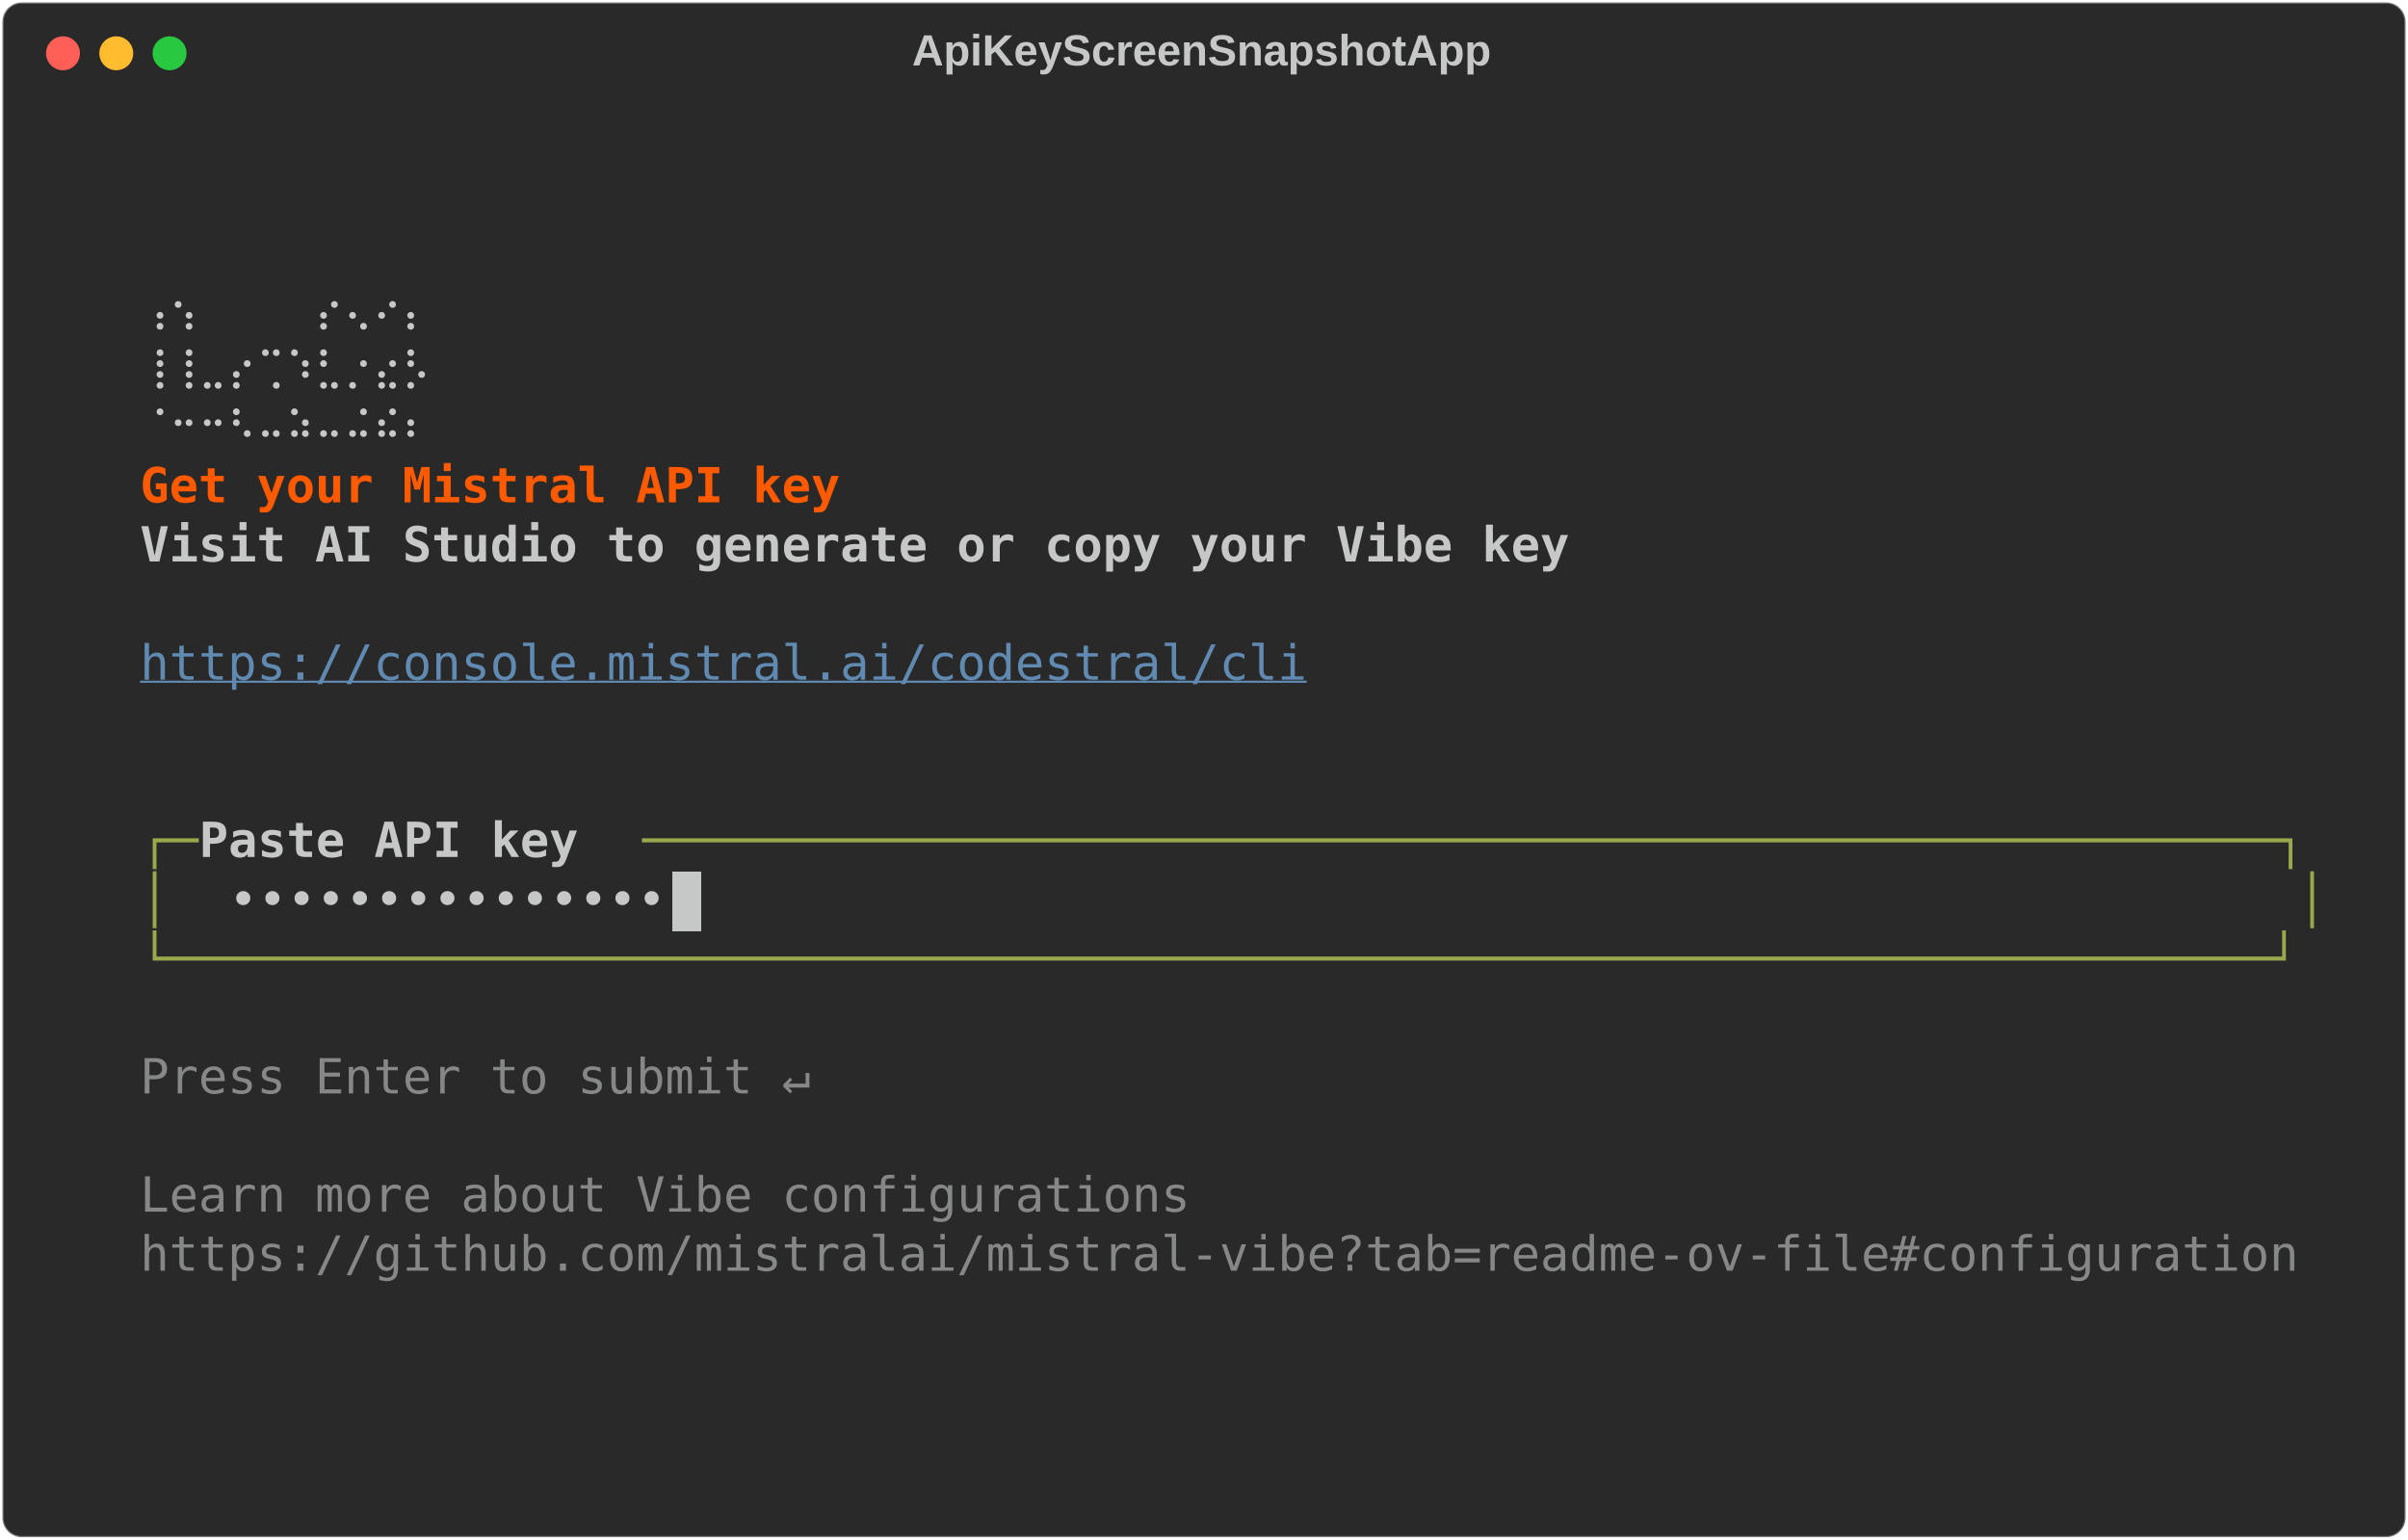
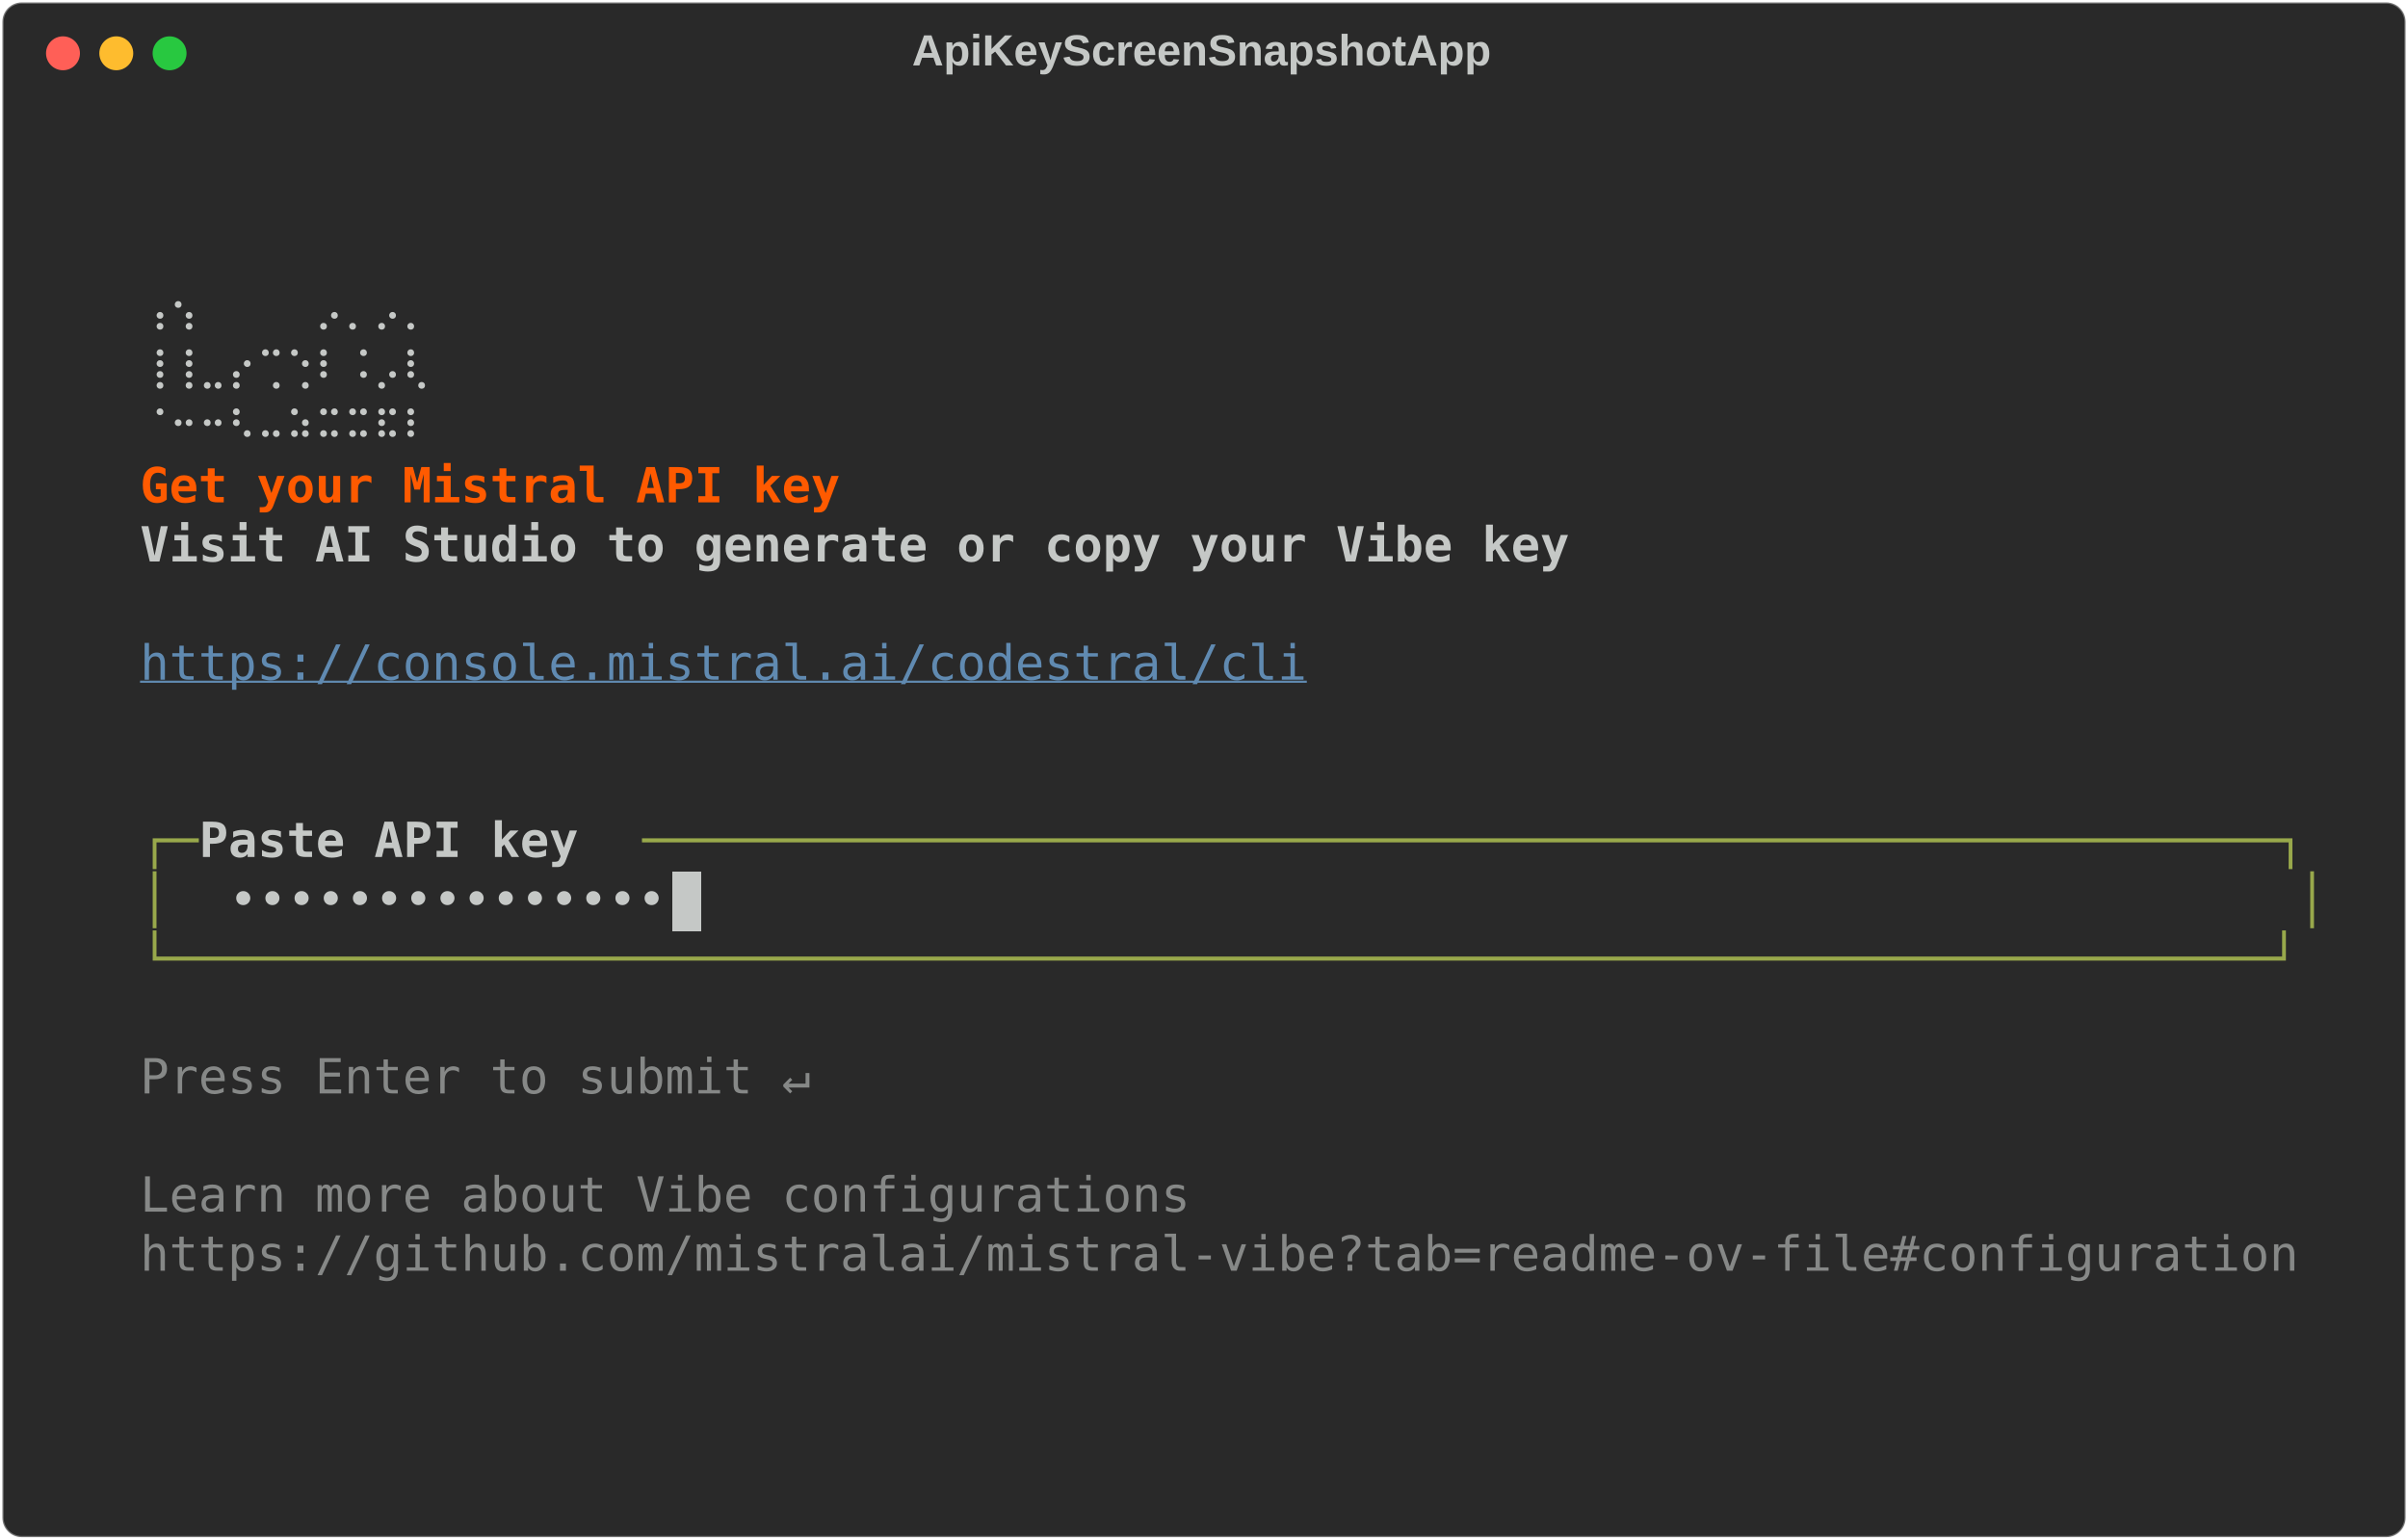
<svg xmlns="http://www.w3.org/2000/svg" class="rich-terminal" viewBox="0 0 994 635.6">
  <style>

    @font-face {
        font-family: "Fira Code";
        src: local("FiraCode-Regular"),
                url("https://cdnjs.cloudflare.com/ajax/libs/firacode/6.2.0/woff2/FiraCode-Regular.woff2") format("woff2"),
                url("https://cdnjs.cloudflare.com/ajax/libs/firacode/6.2.0/woff/FiraCode-Regular.woff") format("woff");
        font-style: normal;
        font-weight: 400;
    }
    @font-face {
        font-family: "Fira Code";
        src: local("FiraCode-Bold"),
                url("https://cdnjs.cloudflare.com/ajax/libs/firacode/6.2.0/woff2/FiraCode-Bold.woff2") format("woff2"),
                url("https://cdnjs.cloudflare.com/ajax/libs/firacode/6.2.0/woff/FiraCode-Bold.woff") format("woff");
        font-style: bold;
        font-weight: 700;
    }

    .terminal-matrix {
        font-family: Fira Code, monospace;
        font-size: 20px;
        line-height: 24.4px;
        font-variant-east-asian: full-width;
    }

    .terminal-title {
        font-size: 18px;
        font-weight: bold;
        font-family: arial;
    }

    .terminal-r1 { fill: #c5c8c6 }
.terminal-r2 { fill: #ff5a00;font-weight: bold }
.terminal-r3 { fill: #c5c8c6;font-weight: bold }
.terminal-r4 { fill: #608ab1;text-decoration: underline; }
.terminal-r5 { fill: #98a84b }
.terminal-r6 { fill: #4b4e55 }
.terminal-r7 { fill: #868887 }
    </style>
  <defs>
    <clipPath id="terminal-clip-terminal">
      <rect x="0" y="0" width="975.0" height="584.6" />
    </clipPath>
    <clipPath id="terminal-line-0">
      <rect x="0" y="1.5" width="976" height="24.65" />
    </clipPath>
    <clipPath id="terminal-line-1">
      <rect x="0" y="25.9" width="976" height="24.65" />
    </clipPath>
    <clipPath id="terminal-line-2">
      <rect x="0" y="50.3" width="976" height="24.65" />
    </clipPath>
    <clipPath id="terminal-line-3">
      <rect x="0" y="74.7" width="976" height="24.65" />
    </clipPath>
    <clipPath id="terminal-line-4">
      <rect x="0" y="99.1" width="976" height="24.65" />
    </clipPath>
    <clipPath id="terminal-line-5">
      <rect x="0" y="123.5" width="976" height="24.65" />
    </clipPath>
    <clipPath id="terminal-line-6">
      <rect x="0" y="147.9" width="976" height="24.65" />
    </clipPath>
    <clipPath id="terminal-line-7">
      <rect x="0" y="172.3" width="976" height="24.65" />
    </clipPath>
    <clipPath id="terminal-line-8">
      <rect x="0" y="196.7" width="976" height="24.65" />
    </clipPath>
    <clipPath id="terminal-line-9">
      <rect x="0" y="221.1" width="976" height="24.65" />
    </clipPath>
    <clipPath id="terminal-line-10">
      <rect x="0" y="245.5" width="976" height="24.65" />
    </clipPath>
    <clipPath id="terminal-line-11">
      <rect x="0" y="269.9" width="976" height="24.65" />
    </clipPath>
    <clipPath id="terminal-line-12">
      <rect x="0" y="294.3" width="976" height="24.65" />
    </clipPath>
    <clipPath id="terminal-line-13">
      <rect x="0" y="318.7" width="976" height="24.65" />
    </clipPath>
    <clipPath id="terminal-line-14">
      <rect x="0" y="343.1" width="976" height="24.65" />
    </clipPath>
    <clipPath id="terminal-line-15">
      <rect x="0" y="367.5" width="976" height="24.65" />
    </clipPath>
    <clipPath id="terminal-line-16">
      <rect x="0" y="391.9" width="976" height="24.65" />
    </clipPath>
    <clipPath id="terminal-line-17">
      <rect x="0" y="416.3" width="976" height="24.65" />
    </clipPath>
    <clipPath id="terminal-line-18">
      <rect x="0" y="440.7" width="976" height="24.65" />
    </clipPath>
    <clipPath id="terminal-line-19">
      <rect x="0" y="465.1" width="976" height="24.65" />
    </clipPath>
    <clipPath id="terminal-line-20">
      <rect x="0" y="489.5" width="976" height="24.65" />
    </clipPath>
    <clipPath id="terminal-line-21">
      <rect x="0" y="513.9" width="976" height="24.65" />
    </clipPath>
    <clipPath id="terminal-line-22">
      <rect x="0" y="538.3" width="976" height="24.65" />
    </clipPath>
  </defs>
  <rect fill="#292929" stroke="rgba(255,255,255,0.35)" stroke-width="1" x="1" y="1" width="992" height="633.6" rx="8" />
  <text class="terminal-title" fill="#c5c8c6" text-anchor="middle" x="496" y="27">ApiKeyScreenSnapshotApp</text>
  <g transform="translate(26,22)">
    <circle cx="0" cy="0" r="7" fill="#ff5f57" />
    <circle cx="22" cy="0" r="7" fill="#febc2e" />
    <circle cx="44" cy="0" r="7" fill="#28c840" />
  </g>
  <g transform="translate(9, 41)" clip-path="url(#terminal-clip-terminal)">
    <rect fill="#c5c8c6" x="268.4" y="318.7" width="12.2" height="24.65" shape-rendering="crispEdges" />
    <g class="terminal-matrix">
      <text class="terminal-r1" x="976" y="20" textLength="12.2" clip-path="url(#terminal-line-0)">
</text>
      <text class="terminal-r1" x="976" y="44.4" textLength="12.2" clip-path="url(#terminal-line-1)">
</text>
      <text class="terminal-r1" x="976" y="68.8" textLength="12.2" clip-path="url(#terminal-line-2)">
</text>
-       <text class="terminal-r1" x="48.8" y="93.2" textLength="134.2" clip-path="url(#terminal-line-3)"> ⢠⢢    ⡔⢄⠔⡄</text>
+       <text class="terminal-r1" x="48.8" y="93.2" textLength="134.2" clip-path="url(#terminal-line-3)"> ⢠⢢    ⡠⡀⡠⡀</text>
      <text class="terminal-r1" x="976" y="93.2" textLength="12.2" clip-path="url(#terminal-line-3)">
</text>
-       <text class="terminal-r1" x="48.8" y="117.6" textLength="134.2" clip-path="url(#terminal-line-4)"> ⢸⢸⣀⡔⢉⠱⣃⡐⣔⡣</text>
+       <text class="terminal-r1" x="48.8" y="117.6" textLength="134.2" clip-path="url(#terminal-line-4)"> ⢸⢸⣀⡔⢉⢑⠇⠨⡠⢇</text>
      <text class="terminal-r1" x="976" y="117.6" textLength="12.2" clip-path="url(#terminal-line-4)">
</text>
-       <text class="terminal-r1" x="48.8" y="142" textLength="134.2" clip-path="url(#terminal-line-5)"> ⠈⠒⠒⠣⠤⠵⠤⠬⠮⠆</text>
+       <text class="terminal-r1" x="48.8" y="142" textLength="134.2" clip-path="url(#terminal-line-5)"> ⠈⠒⠒⠣⠤⠵⠭⠭⠯⠇</text>
      <text class="terminal-r1" x="976" y="142" textLength="12.2" clip-path="url(#terminal-line-5)">
</text>
      <text class="terminal-r2" x="48.8" y="166.4" textLength="292.8" clip-path="url(#terminal-line-6)">Get your Mistral API key</text>
      <text class="terminal-r1" x="976" y="166.4" textLength="12.2" clip-path="url(#terminal-line-6)">
</text>
      <text class="terminal-r3" x="48.8" y="190.8" textLength="597.8" clip-path="url(#terminal-line-7)">Visit AI Studio to generate or copy your Vibe key</text>
      <text class="terminal-r1" x="976" y="190.8" textLength="12.2" clip-path="url(#terminal-line-7)">
</text>
      <text class="terminal-r1" x="976" y="215.2" textLength="12.2" clip-path="url(#terminal-line-8)">
</text>
      <text class="terminal-r4" x="48.8" y="239.6" textLength="488" clip-path="url(#terminal-line-9)">https://console.mistral.ai/codestral/cli</text>
      <text class="terminal-r1" x="976" y="239.6" textLength="12.2" clip-path="url(#terminal-line-9)">
</text>
      <text class="terminal-r1" x="976" y="264" textLength="12.2" clip-path="url(#terminal-line-10)">
</text>
      <text class="terminal-r1" x="976" y="288.4" textLength="12.2" clip-path="url(#terminal-line-11)">
</text>
      <text class="terminal-r5" x="48.8" y="312.8" textLength="24.4" clip-path="url(#terminal-line-12)">┌─</text>
      <text class="terminal-r3" x="73.2" y="312.8" textLength="183" clip-path="url(#terminal-line-12)"> Paste API key </text>
      <text class="terminal-r5" x="256.2" y="312.8" textLength="695.4" clip-path="url(#terminal-line-12)">────────────────────────────────────────────────────────┐</text>
      <text class="terminal-r1" x="976" y="312.8" textLength="12.2" clip-path="url(#terminal-line-12)">
</text>
      <text class="terminal-r5" x="48.8" y="337.2" textLength="12.2" clip-path="url(#terminal-line-13)">│</text>
      <text class="terminal-r1" x="85.4" y="337.2" textLength="183" clip-path="url(#terminal-line-13)">•••••••••••••••</text>
      <text class="terminal-r5" x="939.4" y="337.2" textLength="12.2" clip-path="url(#terminal-line-13)">│</text>
      <text class="terminal-r1" x="976" y="337.2" textLength="12.2" clip-path="url(#terminal-line-13)">
</text>
      <text class="terminal-r5" x="48.8" y="361.6" textLength="902.8" clip-path="url(#terminal-line-14)">└────────────────────────────────────────────────────────────────────────┘</text>
      <text class="terminal-r1" x="976" y="361.6" textLength="12.2" clip-path="url(#terminal-line-14)">
</text>
      <text class="terminal-r1" x="976" y="386" textLength="12.2" clip-path="url(#terminal-line-15)">
</text>
      <text class="terminal-r7" x="48.8" y="410.4" textLength="280.6" clip-path="url(#terminal-line-16)">Press Enter to submit ↵</text>
      <text class="terminal-r1" x="976" y="410.4" textLength="12.2" clip-path="url(#terminal-line-16)">
</text>
      <text class="terminal-r1" x="976" y="434.8" textLength="12.2" clip-path="url(#terminal-line-17)">
</text>
      <text class="terminal-r7" x="48.8" y="459.2" textLength="439.2" clip-path="url(#terminal-line-18)">Learn more about Vibe configurations</text>
      <text class="terminal-r1" x="976" y="459.2" textLength="12.2" clip-path="url(#terminal-line-18)">
</text>
      <text class="terminal-r7" x="48.8" y="483.6" textLength="902.8" clip-path="url(#terminal-line-19)">https://github.com/mistralai/mistral-vibe?tab=readme-ov-file#configuration</text>
      <text class="terminal-r1" x="976" y="483.6" textLength="12.2" clip-path="url(#terminal-line-19)">
</text>
      <text class="terminal-r1" x="976" y="508" textLength="12.2" clip-path="url(#terminal-line-20)">
</text>
      <text class="terminal-r1" x="976" y="532.4" textLength="12.2" clip-path="url(#terminal-line-21)">
</text>
      <text class="terminal-r1" x="976" y="556.8" textLength="12.2" clip-path="url(#terminal-line-22)">
</text>
    </g>
  </g>
</svg>
